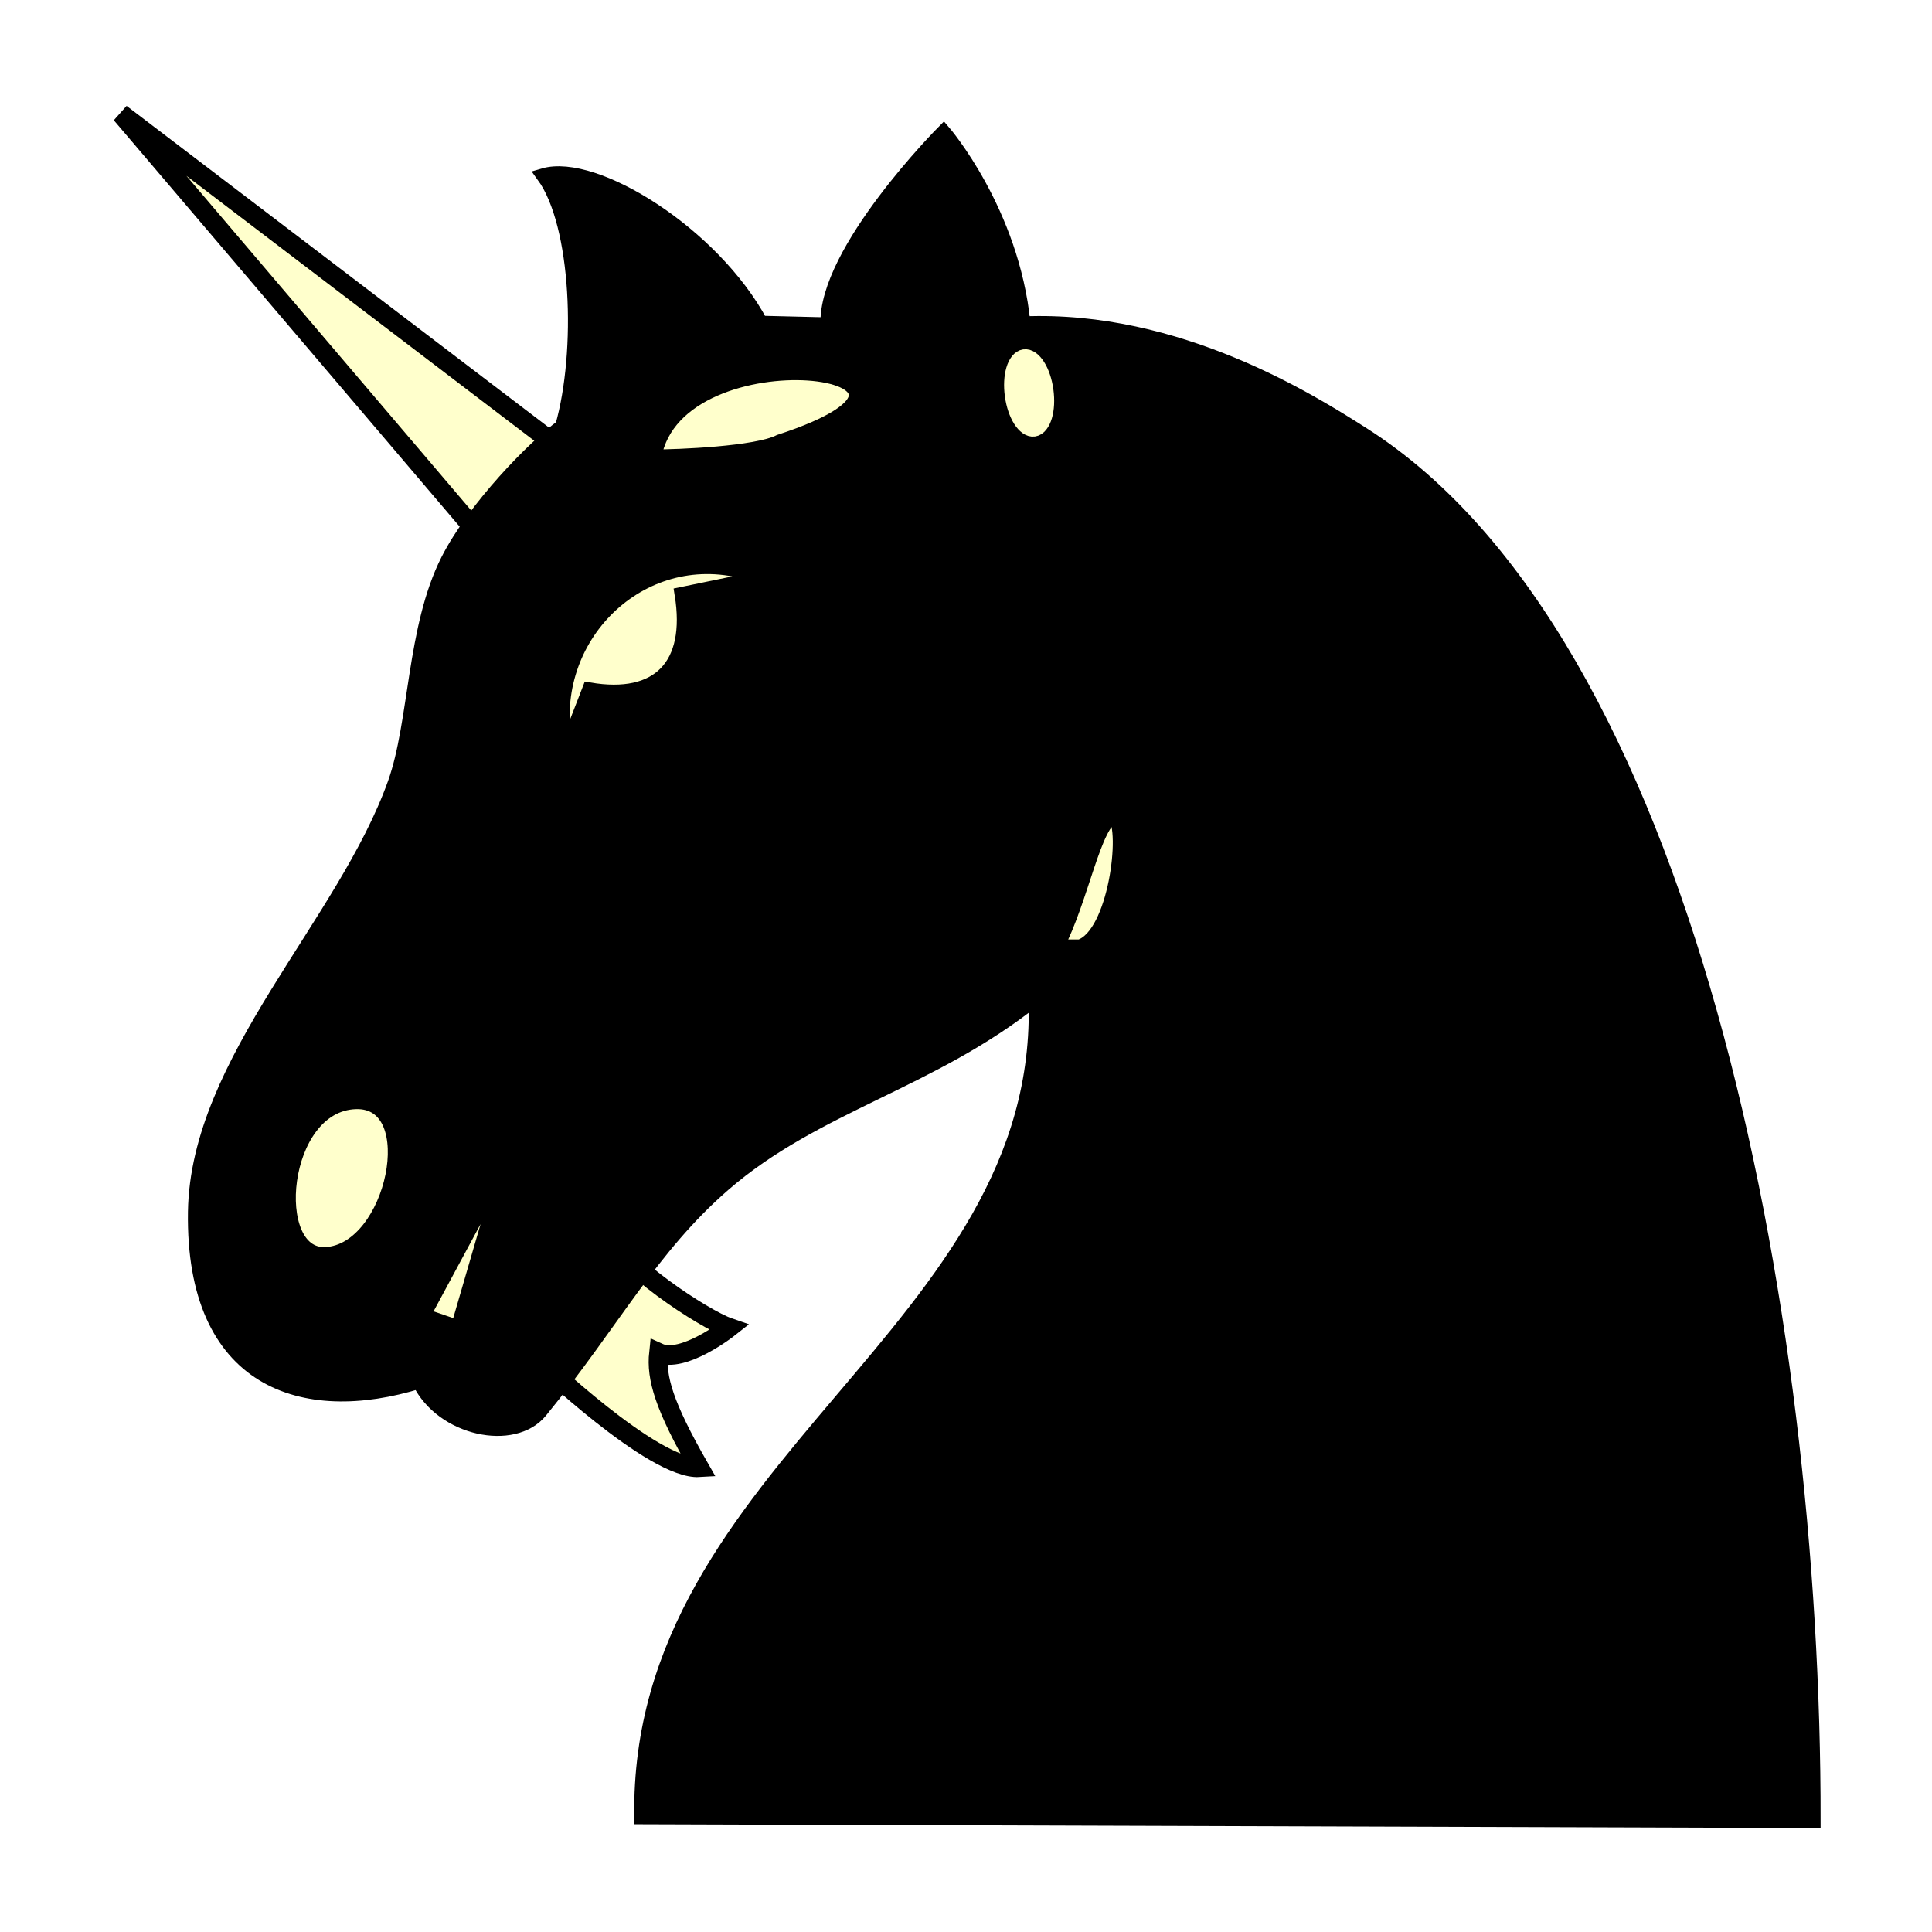
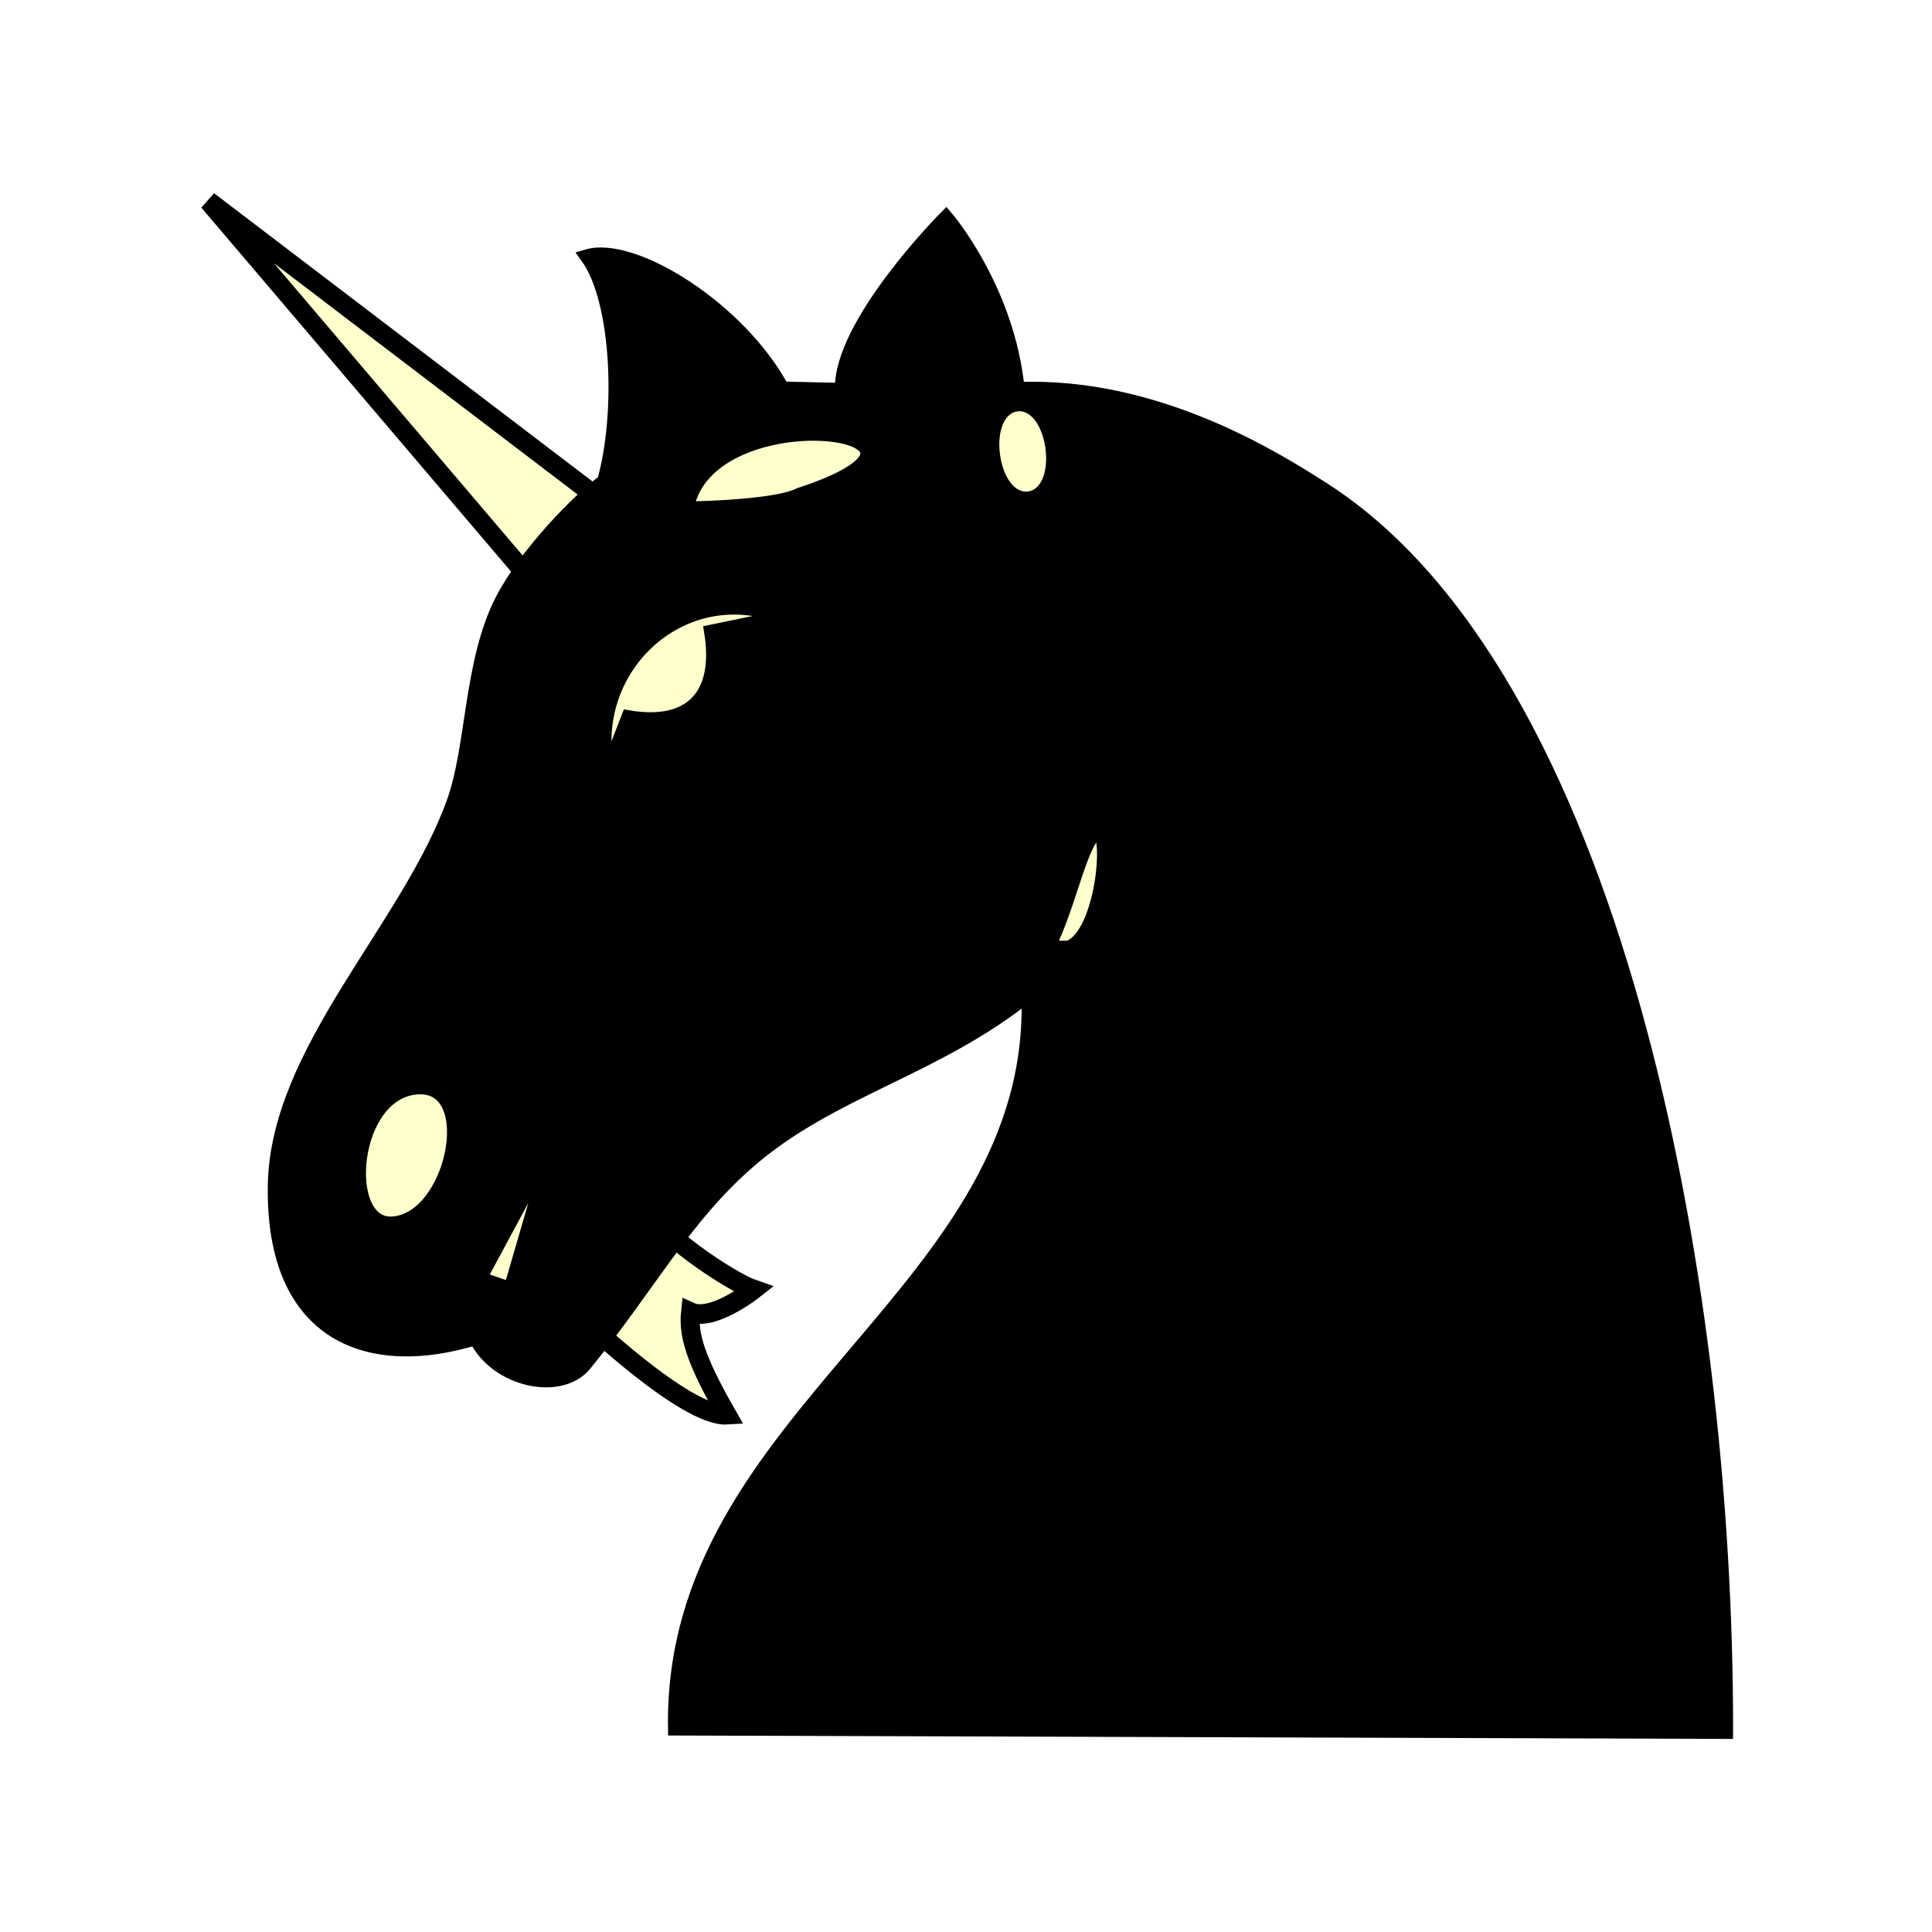
<svg xmlns="http://www.w3.org/2000/svg" width="100" height="100" id="svg2833" version="1.0">
  <defs id="defs2835">
    </defs>
  <g id="layer1" transform="translate(-67.5829,-53.16565)">
-     <g transform="matrix(1.346424,0,0,1.389417,-730.345,-103.0768)" style="display:inline" id="g1480">
-       <path style="color:#000000;fill:#ffffcc;fill-opacity:1;fill-rule:nonzero;stroke:#000000;stroke-width:0.731;stroke-linecap:round;stroke-linejoin:miter;stroke-miterlimit:4;stroke-opacity:1;stroke-dasharray:none;marker:none;visibility:visible;display:inline;overflow:visible;enable-background:accumulate" d="m 612.124,133.595 -14.847,-16.905 18.522,13.671 z" id="path1469" />
-       <path style="color:#000000;fill:#ffffcc;fill-opacity:1;fill-rule:nonzero;stroke:#000000;stroke-width:0.731;stroke-linecap:round;stroke-linejoin:miter;stroke-miterlimit:4;stroke-opacity:1;stroke-dasharray:none;marker:none;visibility:visible;display:inline;overflow:visible;enable-background:accumulate" d="m 613.269,163.058 c 0,0 4.47,4.158 6.237,4.054 -1.351,-2.287 -1.663,-3.326 -1.559,-4.262 0.936,0.416 2.703,-0.936 2.703,-0.936 -0.936,-0.312 -4.262,-2.391 -4.782,-3.742 z" id="path1471" />
-       <path id="path4298-8" d="m 628.588,118.746 c -1.305,1.948 -3.173,3.882 -3.45,6.303 -0.715,0.614 -1.739,0.033 -2.577,0.21 -0.848,-0.023 -1.826,-0.335 -2.022,-1.236 -0.78,-1.205 -1.849,-2.311 -3.21,-2.83 -0.472,-0.575 -1.257,-0.742 -1.944,-0.972 -0.569,1.208 0.283,2.464 0.072,3.713 0.09,1.644 -0.103,3.362 -0.681,4.883 -1.932,1.756 -3.798,3.721 -4.66,6.237 -1.058,2.336 -0.769,5.039 -1.851,7.371 -1.265,3.979 -4.349,7.012 -6.057,10.774 -1.217,2.32 -1.854,5.176 -0.748,7.662 0.518,1.117 1.515,2.029 2.667,2.475 1.532,0.515 3.204,0.251 4.702,-0.218 0.686,0.038 0.91,0.668 1.192,1.129 0.76,0.927 2.599,0.721 3.073,-0.282 1.089,-1.105 1.759,-2.419 2.802,-3.534 1.631,-1.931 3.327,-3.831 5.289,-5.434 1.015,-0.616 2.219,-1.309 3.374,-1.828 2.994,-1.411 5.825,-3.189 8.574,-5.008 0.299,0.114 -0.023,0.798 0.063,1.129 0.024,3.229 -0.762,6.529 -2.438,9.303 -0.917,1.479 -1.936,2.732 -3.141,4.014 -1.913,2.092 -3.596,4.388 -5.329,6.645 -1.816,2.553 -3.483,5.335 -4.082,8.448 0.052,0.553 -0.448,1.448 0.281,1.668 0.782,0.298 1.651,-0.056 2.466,0.087 13.541,-0.058 27.083,-0.035 40.624,0.064 -0.2,-8.071 -0.826,-16.186 -2.726,-24.052 -0.954,-4.25 -2.148,-8.466 -3.948,-12.443 -1.54,-3.58 -3.562,-6.951 -6.018,-9.985 -1.815,-2.184 -4.322,-3.632 -6.752,-5.073 -2.964,-1.628 -6.302,-2.747 -9.722,-2.665 -0.825,0.023 -1.48,-0.74 -1.402,-1.54 -0.382,-1.861 -1.154,-3.643 -2.33,-5.139 l -0.06,0.08 -0.034,0.045 z" style="fill:#ffffcc;fill-opacity:1;stroke:#ffffcc;stroke-width:0.544px;stroke-opacity:1" />
-       <path id="BlackKnight-0-5" d="m 621.878,124.487 2.563,0.06 c -0.113,-2.723 4.461,-7.178 4.461,-7.178 0,0 2.64,2.963 3.067,7.141 5.959,-0.238 11.078,2.909 13.046,4.122 12.472,7.682 17.354,32.561 17.329,51.647 l -45.061,-0.141 c -0.208,-13.119 15.617,-18.037 15.154,-30.496 -3.999,3.11 -8.457,3.957 -11.987,6.929 -2.803,2.36 -4.248,5.125 -7.043,8.442 -1.03,1.223 -3.781,0.681 -4.67,-1.096 -4.443,1.333 -8.713,0.018 -8.612,-6.324 0.089,-5.614 5.735,-10.688 7.676,-15.957 0.837,-2.271 0.72,-5.782 2.042,-8.309 1.027,-1.962 3.337,-4.235 4.396,-4.982 0.822,-2.798 0.642,-7.538 -0.719,-9.353 1.986,-0.567 6.543,2.206 8.358,5.496 z m -12.98,36.971 1.333,0.444 1.333,-4.443 -0.444,0 z m -3.752,-2.277 c 2.623,-0.123 3.831,-5.756 1.166,-5.683 -2.944,0.08 -3.429,5.79 -1.166,5.683 z m 28.106,-11.459 0.889,0 c 1.364,-0.441 1.854,-4.326 1.333,-4.887 -0.774,0.207 -1.259,3.11 -2.222,4.887 z m -18.862,-7.356 0.889,-2.221 c 2.666,0.444 3.999,-0.889 3.555,-3.554 l 2.222,-0.444 0,-0.444 c -3.999,-0.889 -7.553,2.666 -6.665,6.664 z m 3.394,-10.898 c 0.889,0 3.923,-0.113 4.812,-0.558 8.442,-2.666 -3.923,-4.329 -4.812,0.558 z" style="fill:#000000;fill-opacity:1;stroke:#000000;stroke-width:0.544px;stroke-opacity:1" />
-       <path transform="matrix(0.72001,-0.1025239,0.1098693,0.7715957,163.2346,94.04663)" d="m 632.778,126.796 c 0,0.893 -0.362,1.617 -0.809,1.617 -0.447,0 -0.809,-0.724 -0.809,-1.617 0,-0.893 0.362,-1.617 0.809,-1.617 0.447,0 0.809,0.724 0.809,1.617 z" id="path1478" style="color:#000000;fill:#ffffcc;fill-opacity:1;fill-rule:nonzero;stroke:#ffffcc;stroke-width:0.971;stroke-linecap:round;stroke-linejoin:miter;stroke-miterlimit:4;stroke-opacity:1;stroke-dasharray:none;marker:none;visibility:visible;display:inline;overflow:visible;enable-background:accumulate" />
+     <g transform="matrix(1.207216,0,0,1.245764,-642.6705,-81.79166)" style="display:inline" id="g1480">
+       <path style="color:#000000;fill:#ffffcc;fill-opacity:1;fill-rule:nonzero;stroke:#000000;stroke-width:0.815;stroke-linecap:round;stroke-linejoin:miter;stroke-miterlimit:4;stroke-opacity:1;stroke-dasharray:none;marker:none;visibility:visible;display:inline;overflow:visible;enable-background:accumulate" d="m 612.124,133.595 -14.847,-16.905 18.522,13.671 z" id="path1469" />
+       <path style="color:#000000;fill:#ffffcc;fill-opacity:1;fill-rule:nonzero;stroke:#000000;stroke-width:0.815;stroke-linecap:round;stroke-linejoin:miter;stroke-miterlimit:4;stroke-opacity:1;stroke-dasharray:none;marker:none;visibility:visible;display:inline;overflow:visible;enable-background:accumulate" d="m 613.269,163.058 c 0,0 4.47,4.158 6.237,4.054 -1.351,-2.287 -1.663,-3.326 -1.559,-4.262 0.936,0.416 2.703,-0.936 2.703,-0.936 -0.936,-0.312 -4.262,-2.391 -4.782,-3.742 z" id="path1471" />
+       <path id="path4298-8" d="m 628.588,118.746 c -1.305,1.948 -3.173,3.882 -3.45,6.303 -0.715,0.614 -1.739,0.033 -2.577,0.21 -0.848,-0.023 -1.826,-0.335 -2.022,-1.236 -0.78,-1.205 -1.849,-2.311 -3.21,-2.83 -0.472,-0.575 -1.257,-0.742 -1.944,-0.972 -0.569,1.208 0.283,2.464 0.072,3.713 0.09,1.644 -0.103,3.362 -0.681,4.883 -1.932,1.756 -3.798,3.721 -4.66,6.237 -1.058,2.336 -0.769,5.039 -1.851,7.371 -1.265,3.979 -4.349,7.012 -6.057,10.774 -1.217,2.32 -1.854,5.176 -0.748,7.662 0.518,1.117 1.515,2.029 2.667,2.475 1.532,0.515 3.204,0.251 4.702,-0.218 0.686,0.038 0.91,0.668 1.192,1.129 0.76,0.927 2.599,0.721 3.073,-0.282 1.089,-1.105 1.759,-2.419 2.802,-3.534 1.631,-1.931 3.327,-3.831 5.289,-5.434 1.015,-0.616 2.219,-1.309 3.374,-1.828 2.994,-1.411 5.825,-3.189 8.574,-5.008 0.299,0.114 -0.023,0.798 0.063,1.129 0.024,3.229 -0.762,6.529 -2.438,9.303 -0.917,1.479 -1.936,2.732 -3.141,4.014 -1.913,2.092 -3.596,4.388 -5.329,6.645 -1.816,2.553 -3.483,5.335 -4.082,8.448 0.052,0.553 -0.448,1.448 0.281,1.668 0.782,0.298 1.651,-0.056 2.466,0.087 13.541,-0.058 27.083,-0.035 40.624,0.064 -0.2,-8.071 -0.826,-16.186 -2.726,-24.052 -0.954,-4.25 -2.148,-8.466 -3.948,-12.443 -1.54,-3.58 -3.562,-6.951 -6.018,-9.985 -1.815,-2.184 -4.322,-3.632 -6.752,-5.073 -2.964,-1.628 -6.302,-2.747 -9.722,-2.665 -0.825,0.023 -1.48,-0.74 -1.402,-1.54 -0.382,-1.861 -1.154,-3.643 -2.33,-5.139 l -0.06,0.08 -0.034,0.045 z" style="fill:#ffffcc;fill-opacity:1;stroke:#ffffcc;stroke-width:0.606px;stroke-opacity:1" />
+       <path id="BlackKnight-0-5" d="m 621.878,124.487 2.563,0.06 c -0.113,-2.723 4.461,-7.178 4.461,-7.178 0,0 2.64,2.963 3.067,7.141 5.959,-0.238 11.078,2.909 13.046,4.122 12.472,7.682 17.354,32.561 17.329,51.647 l -45.061,-0.141 c -0.208,-13.119 15.617,-18.037 15.154,-30.496 -3.999,3.11 -8.457,3.957 -11.987,6.929 -2.803,2.36 -4.248,5.125 -7.043,8.442 -1.03,1.223 -3.781,0.681 -4.67,-1.096 -4.443,1.333 -8.713,0.018 -8.612,-6.324 0.089,-5.614 5.735,-10.688 7.676,-15.957 0.837,-2.271 0.72,-5.782 2.042,-8.309 1.027,-1.962 3.337,-4.235 4.396,-4.982 0.822,-2.798 0.642,-7.538 -0.719,-9.353 1.986,-0.567 6.543,2.206 8.358,5.496 z m -12.98,36.971 1.333,0.444 1.333,-4.443 -0.444,0 z m -3.752,-2.277 c 2.623,-0.123 3.831,-5.756 1.166,-5.683 -2.944,0.08 -3.429,5.79 -1.166,5.683 z m 28.106,-11.459 0.889,0 c 1.364,-0.441 1.854,-4.326 1.333,-4.887 -0.774,0.207 -1.259,3.11 -2.222,4.887 z m -18.862,-7.356 0.889,-2.221 c 2.666,0.444 3.999,-0.889 3.555,-3.554 l 2.222,-0.444 0,-0.444 c -3.999,-0.889 -7.553,2.666 -6.665,6.664 z m 3.394,-10.898 c 0.889,0 3.923,-0.113 4.812,-0.558 8.442,-2.666 -3.923,-4.329 -4.812,0.558 z" style="fill:#000000;fill-opacity:1;stroke:#000000;stroke-width:0.606px;stroke-opacity:1" />
+       <path transform="matrix(0.72001,-0.1025239,0.1098693,0.7715957,163.2346,94.04663)" d="m 632.778,126.796 c 0,0.893 -0.362,1.617 -0.809,1.617 -0.447,0 -0.809,-0.724 -0.809,-1.617 0,-0.893 0.362,-1.617 0.809,-1.617 0.447,0 0.809,0.724 0.809,1.617 z" id="path1478" style="color:#000000;fill:#ffffcc;fill-opacity:1;fill-rule:nonzero;stroke:#ffffcc;stroke-width:1.083;stroke-linecap:round;stroke-linejoin:miter;stroke-miterlimit:4;stroke-opacity:1;stroke-dasharray:none;marker:none;visibility:visible;display:inline;overflow:visible;enable-background:accumulate" />
    </g>
  </g>
</svg>
